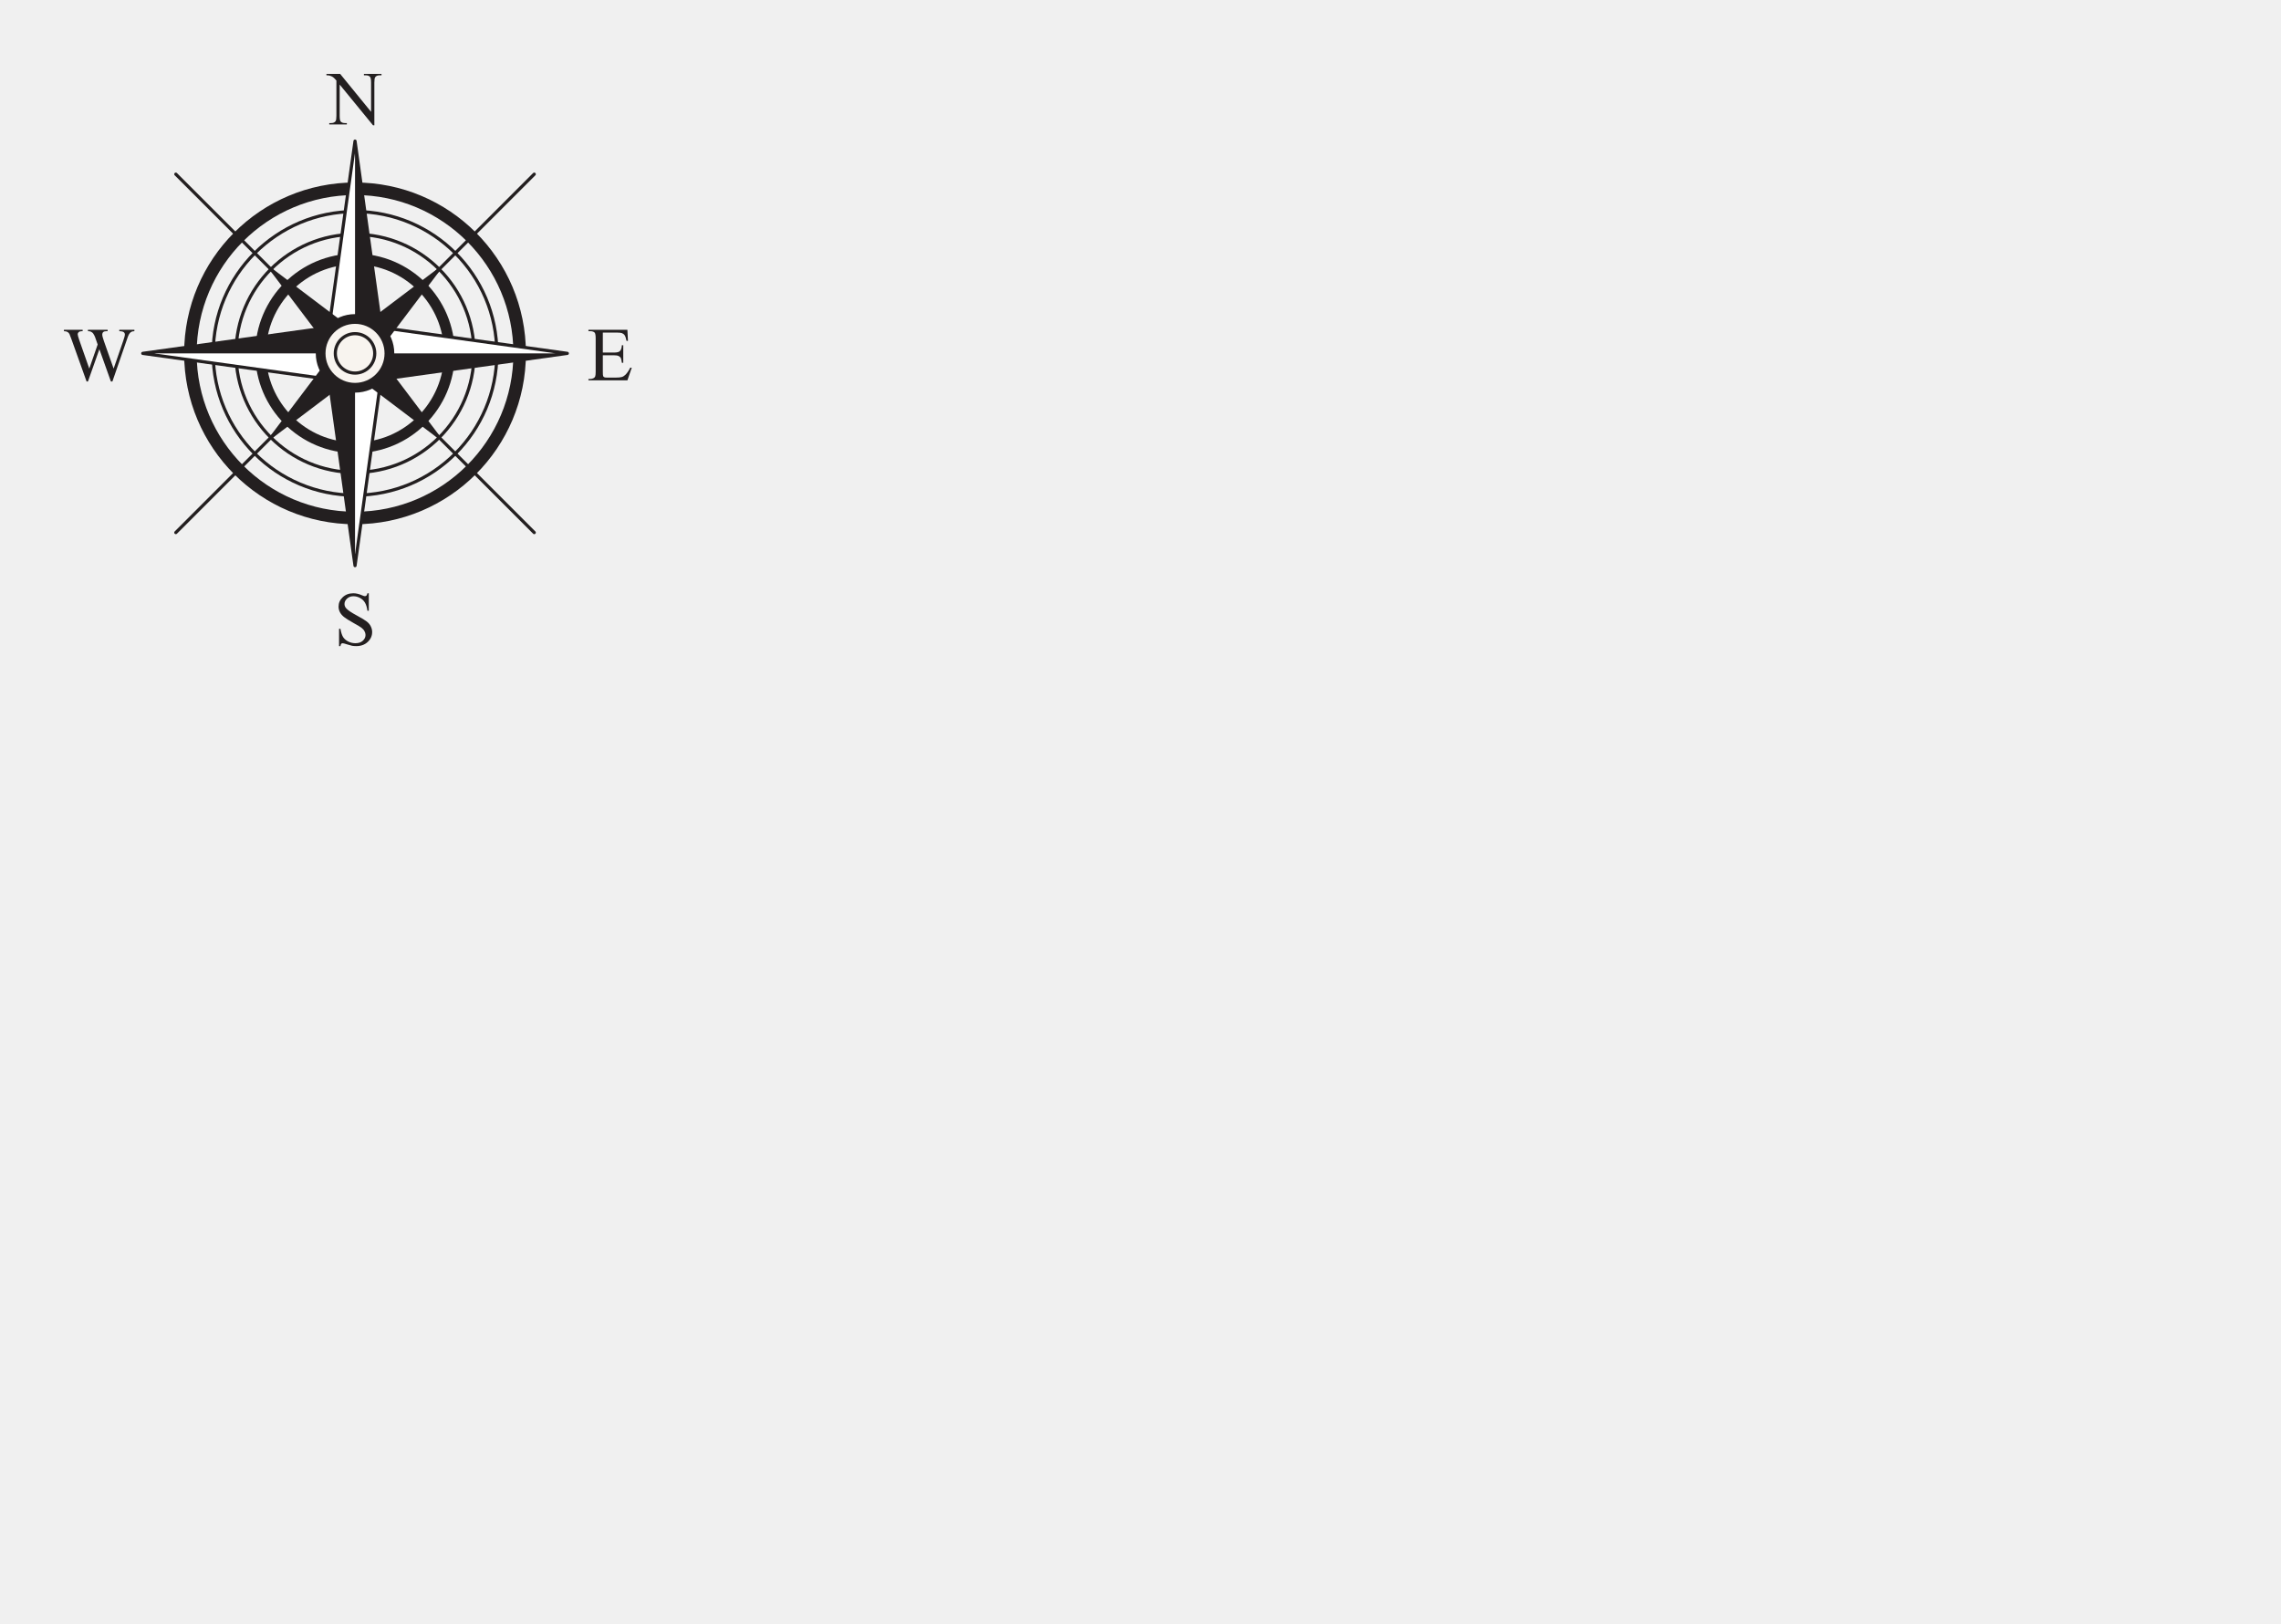
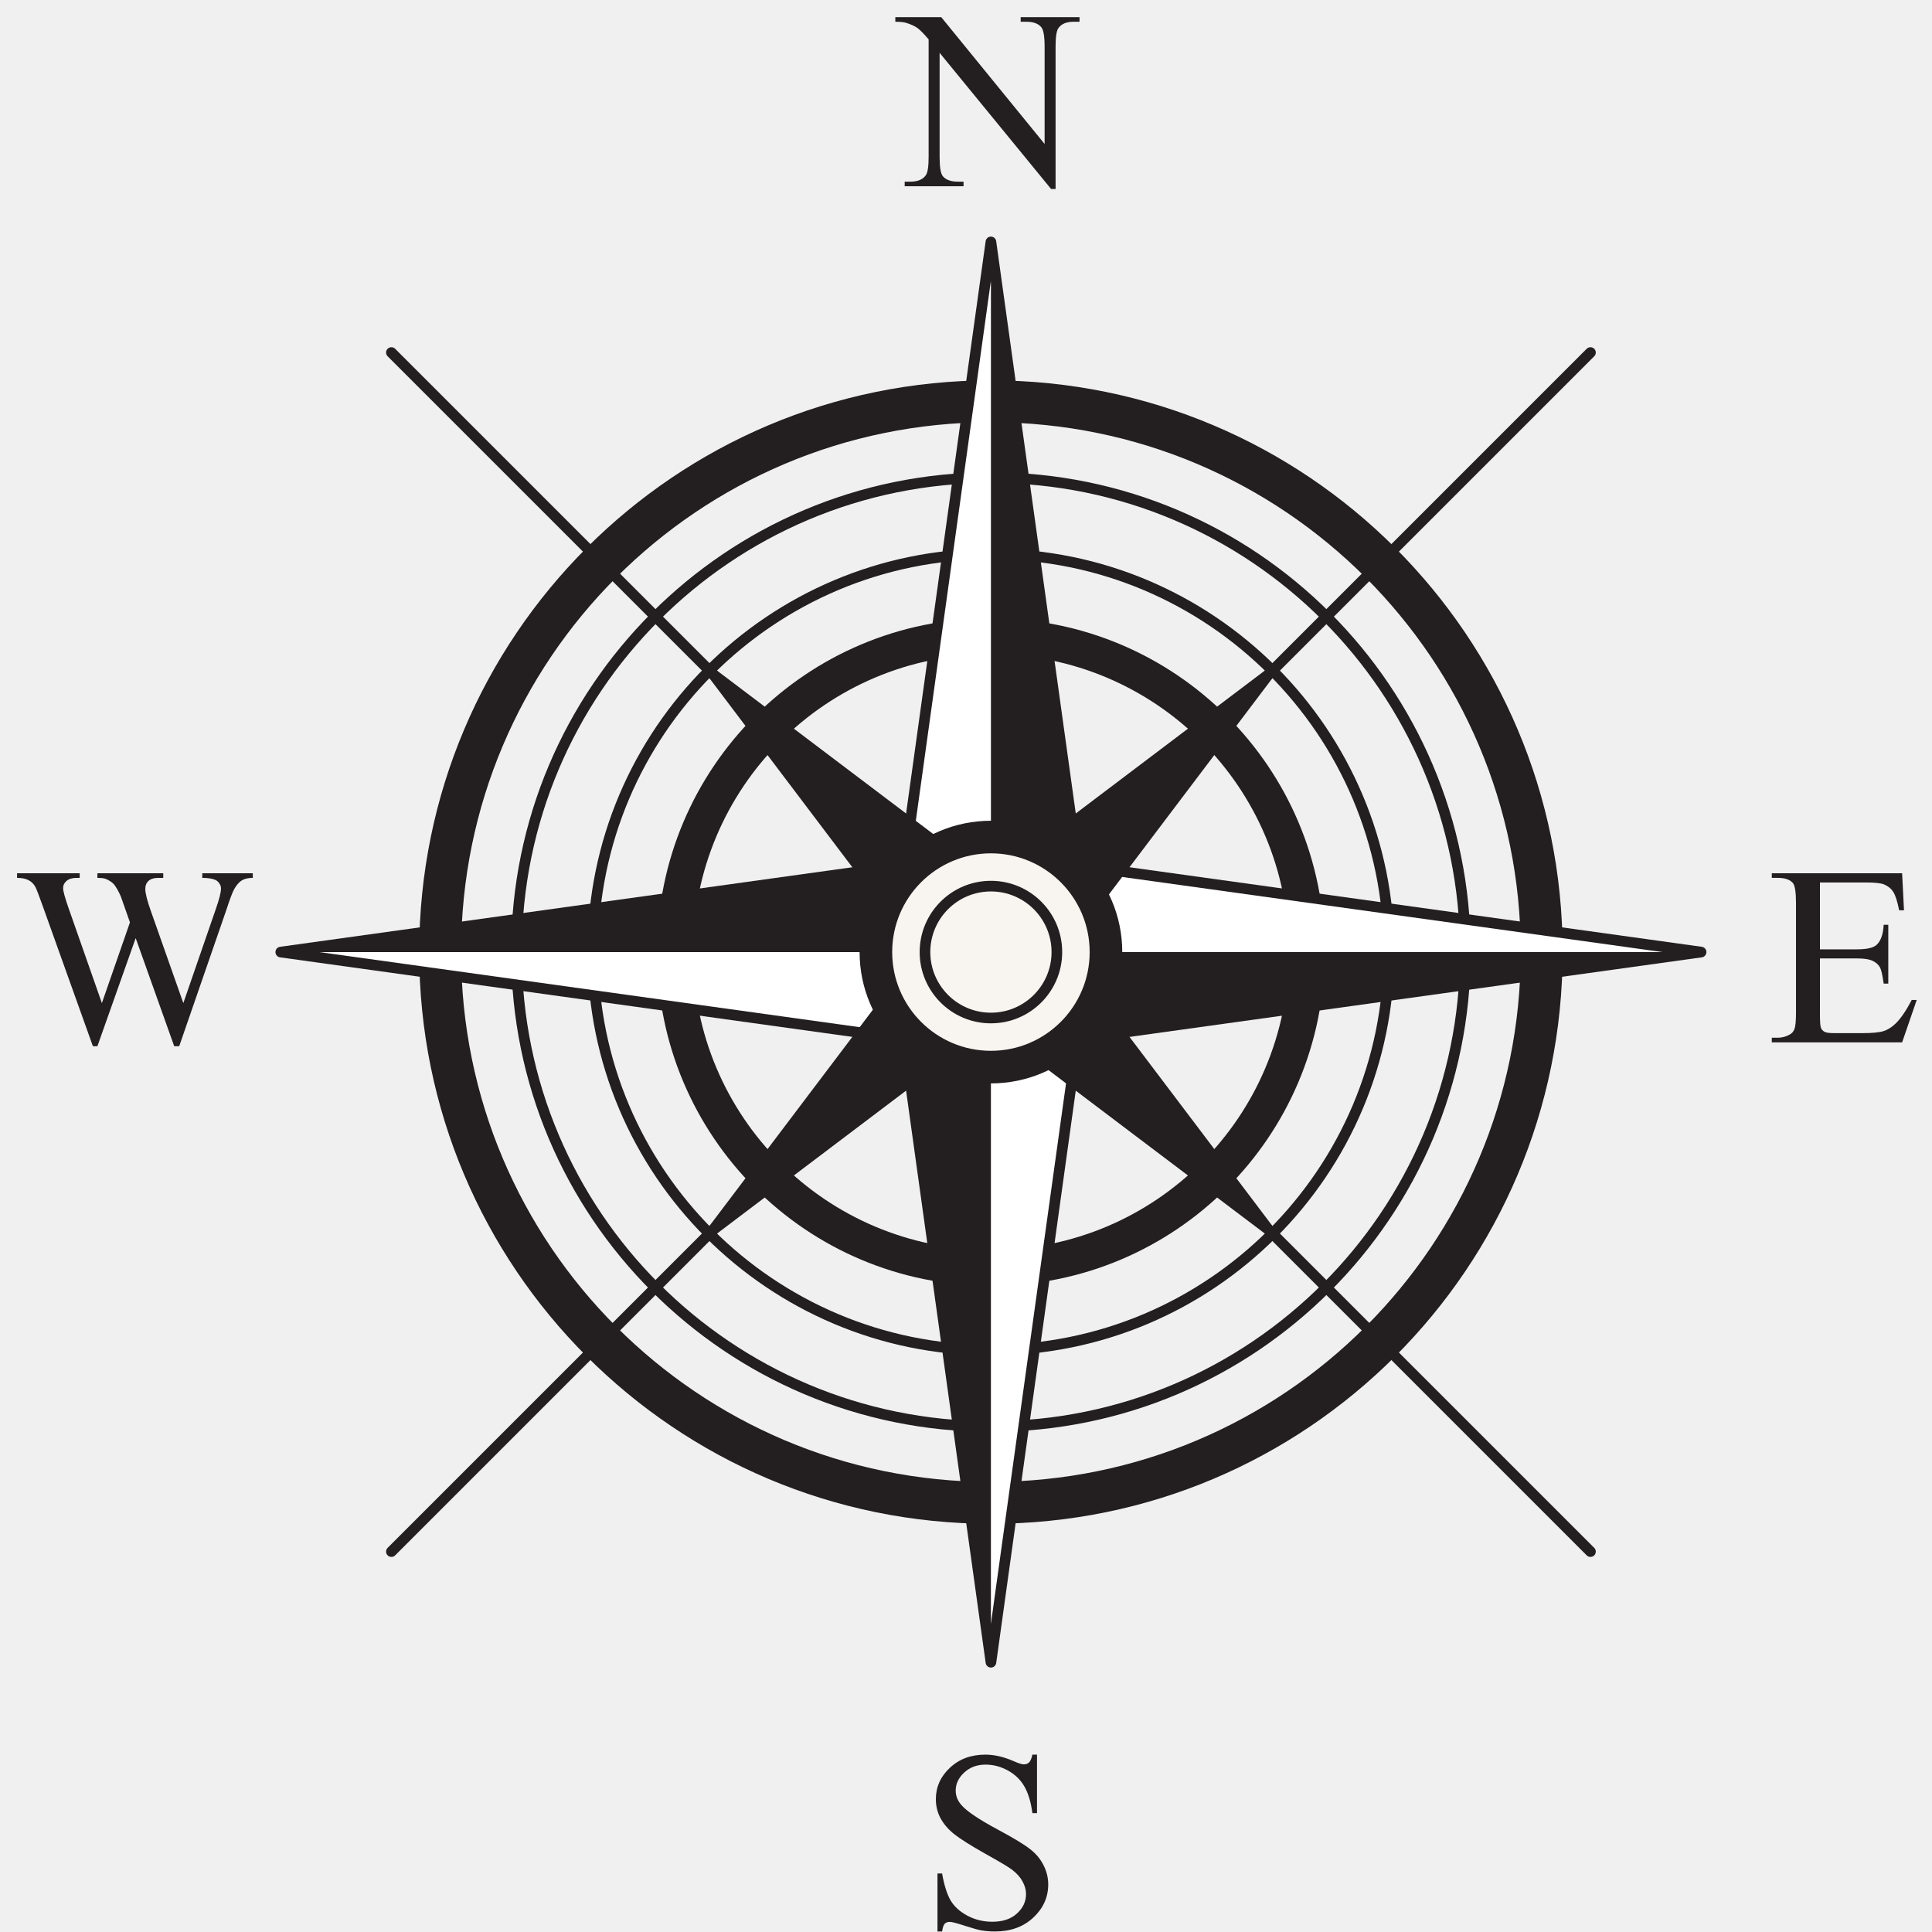
- <svg xmlns="http://www.w3.org/2000/svg" version="1.1" id="svg2" xml:space="preserve" width="1461.333" height="1040" viewBox="0 0 1461.333 1040">
+ <svg xmlns="http://www.w3.org/2000/svg" viewBox="0 0 400 400" height="400" width="400" xml:space="preserve" id="svg2" version="1.1">
  <defs id="defs6">
-     <clipPath clipPathUnits="userSpaceOnUse" id="clipPath18">
-       <path d="M 0,780 H 1096 V 0 H 0 Z" id="path16" />
+     <clipPath id="clipPath18" clipPathUnits="userSpaceOnUse">
+       <path id="path16" d="M 0,780 1096,780 1096,0 0,0 Z" />
    </clipPath>
-     <clipPath clipPathUnits="userSpaceOnUse" id="clipPath140">
-       <path d="M 0,780 H 1096 V 0 H 0 Z" id="path138" />
+     <clipPath id="clipPath140" clipPathUnits="userSpaceOnUse">
+       <path id="path138" d="M 0,780 1096,780 1096,0 0,0 Z" />
    </clipPath>
-     <clipPath clipPathUnits="userSpaceOnUse" id="clipPath5586">
-       <path d="M 0,780 H 1096 V 0 H 0 Z" id="path5584" />
+     <clipPath id="clipPath5586" clipPathUnits="userSpaceOnUse">
+       <path id="path5584" d="M 0,780 1096,780 1096,0 0,0 Z" />
    </clipPath>
-     <clipPath clipPathUnits="userSpaceOnUse" id="clipPath5680">
-       <path d="M 0,780 H 1096 V 0 H 0 Z" id="path5678" />
+     <clipPath id="clipPath5680" clipPathUnits="userSpaceOnUse">
+       <path id="path5678" d="M 0,780 1096,780 1096,0 0,0 Z" />
    </clipPath>
-     <clipPath clipPathUnits="userSpaceOnUse" id="clipPath7208">
-       <path d="M 0,780 H 1096 V 0 H 0 Z" id="path7206" />
+     <clipPath id="clipPath7208" clipPathUnits="userSpaceOnUse">
+       <path id="path7206" d="M 0,780 1096,780 1096,0 0,0 Z" />
    </clipPath>
-     <clipPath clipPathUnits="userSpaceOnUse" id="clipPath10812">
-       <path d="M 0,780 H 1096 V 0 H 0 Z" id="path10810" />
+     <clipPath id="clipPath10812" clipPathUnits="userSpaceOnUse">
+       <path id="path10810" d="M 0,780 1096,780 1096,0 0,0 Z" />
    </clipPath>
  </defs>
-   <g transform="matrix(1.333333,0,0,-1.333333,-476.7578,519.6173)" id="g12">
-     <g clip-path="url(#clipPath18)" id="g14">
-       <g transform="translate(528.1548,143.8193)" id="g20">
-         <path id="path22" style="fill:#231f20;fill-opacity:1;fill-rule:nonzero;stroke:none" d="m 0,0 c -42.026,0 -76.094,34.069 -76.094,76.095 0,42.024 34.068,76.093 76.094,76.093 42.027,0 76.095,-34.069 76.095,-76.093 C 76.095,34.069 42.027,0 0,0 m 0,158.207 c -45.349,0 -82.112,-36.764 -82.112,-82.112 0,-45.35 36.763,-82.114 82.112,-82.114 45.349,0 82.113,36.764 82.113,82.114 0,45.348 -36.764,82.112 -82.113,82.112" />
+   <g id="g12" transform="matrix(1.44152,0,0,-1.44152,-556.187,514.1272)">
+     <g id="g14" clip-path="url(#clipPath18)">
+       <g id="g20" transform="translate(528.1548,143.8193)">
+         <path d="m 0,0 c -42.026,0 -76.094,34.069 -76.094,76.095 0,42.024 34.068,76.093 76.094,76.093 42.027,0 76.095,-34.069 76.095,-76.093 C 76.095,34.069 42.027,0 0,0 m 0,158.207 c -45.349,0 -82.112,-36.764 -82.112,-82.112 0,-45.35 36.763,-82.114 82.112,-82.114 45.349,0 82.113,36.764 82.113,82.114 0,45.348 -36.764,82.112 -82.113,82.112" style="fill:#231f20;fill-opacity:1;fill-rule:nonzero;stroke:none" id="path22" />
      </g>
-       <g transform="translate(596.2964,219.9141)" id="g24">
-         <path id="path26" style="fill:none;stroke:#231f20;stroke-width:1.528;stroke-linecap:butt;stroke-linejoin:miter;stroke-miterlimit:10;stroke-dasharray:none;stroke-opacity:1" d="m 0,0 c 0,-37.633 -30.506,-68.142 -68.142,-68.142 -37.631,0 -68.141,30.509 -68.141,68.142 0,37.632 30.51,68.142 68.141,68.142 C -30.506,68.142 0,37.632 0,0 Z" />
+       <g id="g24" transform="translate(596.2964,219.9141)">
+         <path d="m 0,0 c 0,-37.633 -30.506,-68.142 -68.142,-68.142 -37.631,0 -68.141,30.509 -68.141,68.142 0,37.632 30.51,68.142 68.141,68.142 C -30.506,68.142 0,37.632 0,0 Z" style="fill:none;stroke:#231f20;stroke-width:1.528;stroke-linecap:butt;stroke-linejoin:miter;stroke-miterlimit:10;stroke-dasharray:none;stroke-opacity:1" id="path26" />
      </g>
-       <g transform="translate(585.3345,219.9141)" id="g28">
-         <path id="path30" style="fill:none;stroke:#231f20;stroke-width:1.528;stroke-linecap:butt;stroke-linejoin:miter;stroke-miterlimit:10;stroke-dasharray:none;stroke-opacity:1" d="m 0,0 c 0,-31.578 -25.599,-57.18 -57.18,-57.18 -31.578,0 -57.179,25.602 -57.179,57.18 0,31.578 25.601,57.18 57.179,57.18 C -25.599,57.18 0,31.578 0,0 Z" />
+       <g id="g28" transform="translate(585.3345,219.9141)">
+         <path d="m 0,0 c 0,-31.578 -25.599,-57.18 -57.18,-57.18 -31.578,0 -57.179,25.602 -57.179,57.18 0,31.578 25.601,57.18 57.179,57.18 C -25.599,57.18 0,31.578 0,0 Z" style="fill:none;stroke:#231f20;stroke-width:1.528;stroke-linecap:butt;stroke-linejoin:miter;stroke-miterlimit:10;stroke-dasharray:none;stroke-opacity:1" id="path30" />
      </g>
-       <g transform="translate(528.1548,177.1348)" id="g32">
-         <path id="path34" style="fill:#231f20;fill-opacity:1;fill-rule:nonzero;stroke:none" d="m 0,0 c -23.625,0 -42.779,19.155 -42.779,42.779 0,23.624 19.154,42.779 42.779,42.779 23.628,0 42.779,-19.155 42.779,-42.779 C 42.779,19.155 23.628,0 0,0 m 0,90.717 c -26.473,0 -47.938,-21.465 -47.938,-47.938 0,-26.473 21.465,-47.937 47.938,-47.937 26.477,0 47.938,21.464 47.938,47.937 0,26.473 -21.461,47.938 -47.938,47.938" />
+       <g id="g32" transform="translate(528.1548,177.1348)">
+         <path d="m 0,0 c -23.625,0 -42.779,19.155 -42.779,42.779 0,23.624 19.154,42.779 42.779,42.779 23.628,0 42.779,-19.155 42.779,-42.779 C 42.779,19.155 23.628,0 0,0 m 0,90.717 c -26.473,0 -47.938,-21.465 -47.938,-47.938 0,-26.473 21.465,-47.937 47.938,-47.937 26.477,0 47.938,21.464 47.938,47.937 0,26.473 -21.461,47.938 -47.938,47.938" style="fill:#231f20;fill-opacity:1;fill-rule:nonzero;stroke:none" id="path34" />
      </g>
-       <g transform="translate(513.978,219.9141)" id="g36">
-         <path id="path38" style="fill:#ffffff;fill-opacity:1;fill-rule:nonzero;stroke:none" d="M 0,0 14.177,101.997 28.36,0 Z" />
+       <g id="g36" transform="translate(513.978,219.9141)">
+         <path d="M 0,0 14.177,101.997 28.36,0 Z" style="fill:#ffffff;fill-opacity:1;fill-rule:nonzero;stroke:none" id="path38" />
      </g>
-       <g transform="translate(513.978,219.9141)" id="g40">
-         <path id="path42" style="fill:none;stroke:#231f20;stroke-width:1.528;stroke-linecap:round;stroke-linejoin:round;stroke-miterlimit:10;stroke-dasharray:none;stroke-opacity:1" d="M 0,0 14.177,101.997 28.36,0 Z" />
+       <g id="g40" transform="translate(513.978,219.9141)">
+         <path d="M 0,0 14.177,101.997 28.36,0 Z" style="fill:none;stroke:#231f20;stroke-width:1.528;stroke-linecap:round;stroke-linejoin:round;stroke-miterlimit:10;stroke-dasharray:none;stroke-opacity:1" id="path42" />
      </g>
-       <g transform="translate(528.1577,219.9141)" id="g44">
-         <path id="path46" style="fill:#231f20;fill-opacity:1;fill-rule:nonzero;stroke:none" d="M 0,0 14.18,0 0,101.986 Z" />
+       <g id="g44" transform="translate(528.1577,219.9141)">
+         <path d="M 0,0 14.18,0 0,101.986 Z" style="fill:#231f20;fill-opacity:1;fill-rule:nonzero;stroke:none" id="path46" />
      </g>
-       <g transform="translate(528.1577,205.7354)" id="g48">
-         <path id="path50" style="fill:#ffffff;fill-opacity:1;fill-rule:nonzero;stroke:none" d="M 0,0 -101.997,14.179 0,28.359 Z" />
+       <g id="g48" transform="translate(528.1577,205.7354)">
+         <path d="M 0,0 -101.997,14.179 0,28.359 Z" style="fill:#ffffff;fill-opacity:1;fill-rule:nonzero;stroke:none" id="path50" />
      </g>
-       <g transform="translate(528.1577,205.7354)" id="g52">
-         <path id="path54" style="fill:none;stroke:#231f20;stroke-width:1.528;stroke-linecap:round;stroke-linejoin:round;stroke-miterlimit:10;stroke-dasharray:none;stroke-opacity:1" d="M 0,0 -101.997,14.179 0,28.359 Z" />
+       <g id="g52" transform="translate(528.1577,205.7354)">
+         <path d="M 0,0 -101.997,14.179 0,28.359 Z" style="fill:none;stroke:#231f20;stroke-width:1.528;stroke-linecap:round;stroke-linejoin:round;stroke-miterlimit:10;stroke-dasharray:none;stroke-opacity:1" id="path54" />
      </g>
-       <g transform="translate(528.1577,219.915)" id="g56">
-         <path id="path58" style="fill:#231f20;fill-opacity:1;fill-rule:nonzero;stroke:none" d="M 0,0 0,14.18 -101.988,0 Z" />
+       <g id="g56" transform="translate(528.1577,219.915)">
+         <path d="M 0,0 0,14.18 -101.988,0 Z" style="fill:#231f20;fill-opacity:1;fill-rule:nonzero;stroke:none" id="path58" />
      </g>
-       <g transform="translate(542.335,219.915)" id="g60">
-         <path id="path62" style="fill:#ffffff;fill-opacity:1;fill-rule:nonzero;stroke:none" d="M 0,0 -14.177,-101.997 -28.36,0 Z" />
+       <g id="g60" transform="translate(542.335,219.915)">
+         <path d="M 0,0 -14.177,-101.997 -28.36,0 Z" style="fill:#ffffff;fill-opacity:1;fill-rule:nonzero;stroke:none" id="path62" />
      </g>
-       <g transform="translate(542.335,219.915)" id="g64">
-         <path id="path66" style="fill:none;stroke:#231f20;stroke-width:1.528;stroke-linecap:round;stroke-linejoin:round;stroke-miterlimit:10;stroke-dasharray:none;stroke-opacity:1" d="M 0,0 -14.177,-101.997 -28.36,0 Z" />
+       <g id="g64" transform="translate(542.335,219.915)">
+         <path d="M 0,0 -14.177,-101.997 -28.36,0 Z" style="fill:none;stroke:#231f20;stroke-width:1.528;stroke-linecap:round;stroke-linejoin:round;stroke-miterlimit:10;stroke-dasharray:none;stroke-opacity:1" id="path66" />
      </g>
-       <g transform="translate(528.1548,219.915)" id="g68">
-         <path id="path70" style="fill:#231f20;fill-opacity:1;fill-rule:nonzero;stroke:none" d="M 0,0 -14.18,0 0,-101.987 Z" />
+       <g id="g68" transform="translate(528.1548,219.915)">
+         <path d="M 0,0 -14.18,0 0,-101.987 Z" style="fill:#231f20;fill-opacity:1;fill-rule:nonzero;stroke:none" id="path70" />
      </g>
-       <g transform="translate(528.1548,234.0938)" id="g72">
-         <path id="path74" style="fill:#ffffff;fill-opacity:1;fill-rule:nonzero;stroke:none" d="M 0,0 101.998,-14.179 0,-28.36 Z" />
+       <g id="g72" transform="translate(528.1548,234.0938)">
+         <path d="M 0,0 101.998,-14.179 0,-28.36 Z" style="fill:#ffffff;fill-opacity:1;fill-rule:nonzero;stroke:none" id="path74" />
      </g>
-       <g transform="translate(528.1548,234.0938)" id="g76">
-         <path id="path78" style="fill:none;stroke:#231f20;stroke-width:1.528;stroke-linecap:round;stroke-linejoin:round;stroke-miterlimit:10;stroke-dasharray:none;stroke-opacity:1" d="M 0,0 101.998,-14.179 0,-28.36 Z" />
+       <g id="g76" transform="translate(528.1548,234.0938)">
+         <path d="M 0,0 101.998,-14.179 0,-28.36 Z" style="fill:none;stroke:#231f20;stroke-width:1.528;stroke-linecap:round;stroke-linejoin:round;stroke-miterlimit:10;stroke-dasharray:none;stroke-opacity:1" id="path78" />
      </g>
-       <g transform="translate(528.1548,219.9141)" id="g80">
-         <path id="path82" style="fill:#231f20;fill-opacity:1;fill-rule:nonzero;stroke:none" d="M 0,0 0,-14.181 101.989,0 Z" />
+       <g id="g80" transform="translate(528.1548,219.9141)">
+         <path d="M 0,0 0,-14.181 101.989,0 Z" style="fill:#231f20;fill-opacity:1;fill-rule:nonzero;stroke:none" id="path82" />
      </g>
-       <g transform="translate(522.062,213.8242)" id="g84">
-         <path id="path86" style="fill:#231f20;fill-opacity:1;fill-rule:nonzero;stroke:none" d="M 0,0 -37.722,49.902 12.183,12.181 Z" />
+       <g id="g84" transform="translate(522.062,213.8242)">
+         <path d="M 0,0 -37.722,49.902 12.183,12.181 Z" style="fill:#231f20;fill-opacity:1;fill-rule:nonzero;stroke:none" id="path86" />
      </g>
-       <g transform="translate(534.2446,213.8252)" id="g88">
-         <path id="path90" style="fill:#231f20;fill-opacity:1;fill-rule:nonzero;stroke:none" d="M 0,0 -49.904,-37.725 -12.18,12.18 Z" />
+       <g id="g88" transform="translate(534.2446,213.8252)">
+         <path d="M 0,0 -49.904,-37.725 -12.18,12.18 Z" style="fill:#231f20;fill-opacity:1;fill-rule:nonzero;stroke:none" id="path90" />
      </g>
-       <g transform="translate(534.2446,226.0049)" id="g92">
-         <path id="path94" style="fill:#231f20;fill-opacity:1;fill-rule:nonzero;stroke:none" d="m 0,0 37.725,-49.903 -49.911,37.72 z" />
+       <g id="g92" transform="translate(534.2446,226.0049)">
+         <path d="m 0,0 37.725,-49.903 -49.911,37.72 z" style="fill:#231f20;fill-opacity:1;fill-rule:nonzero;stroke:none" id="path94" />
      </g>
-       <g transform="translate(522.062,226.0039)" id="g96">
-         <path id="path98" style="fill:#231f20;fill-opacity:1;fill-rule:nonzero;stroke:none" d="M 0,0 49.905,37.723 12.18,-12.18 Z" />
+       <g id="g96" transform="translate(522.062,226.0039)">
+         <path d="M 0,0 49.905,37.723 12.18,-12.18 Z" style="fill:#231f20;fill-opacity:1;fill-rule:nonzero;stroke:none" id="path98" />
      </g>
-       <g transform="translate(614.2646,306.0225)" id="g100">
-         <path id="path102" style="fill:none;stroke:#231f20;stroke-width:1.528;stroke-linecap:round;stroke-linejoin:round;stroke-miterlimit:10;stroke-dasharray:none;stroke-opacity:1" d="M 0,0 -172.217,-172.217" />
+       <g id="g100" transform="translate(614.2646,306.0225)">
+         <path d="M 0,0 -172.217,-172.217" style="fill:none;stroke:#231f20;stroke-width:1.528;stroke-linecap:round;stroke-linejoin:round;stroke-miterlimit:10;stroke-dasharray:none;stroke-opacity:1" id="path102" />
      </g>
-       <g transform="translate(442.0479,306.0225)" id="g104">
-         <path id="path106" style="fill:none;stroke:#231f20;stroke-width:1.528;stroke-linecap:round;stroke-linejoin:round;stroke-miterlimit:10;stroke-dasharray:none;stroke-opacity:1" d="M 0,0 172.217,-172.217" />
+       <g id="g104" transform="translate(442.0479,306.0225)">
+         <path d="M 0,0 172.217,-172.217" style="fill:none;stroke:#231f20;stroke-width:1.528;stroke-linecap:round;stroke-linejoin:round;stroke-miterlimit:10;stroke-dasharray:none;stroke-opacity:1" id="path106" />
      </g>
-       <g transform="translate(547.019,219.9141)" id="g108">
-         <path id="path110" style="fill:#231f20;fill-opacity:1;fill-rule:nonzero;stroke:none" d="m 0,0 c 0,-10.416 -8.445,-18.862 -18.864,-18.862 -10.419,0 -18.861,8.446 -18.861,18.862 0,10.415 8.442,18.862 18.861,18.862 C -8.445,18.862 0,10.415 0,0" />
+       <g id="g108" transform="translate(547.019,219.9141)">
+         <path d="m 0,0 c 0,-10.416 -8.445,-18.862 -18.864,-18.862 -10.419,0 -18.861,8.446 -18.861,18.862 0,10.415 8.442,18.862 18.861,18.862 C -8.445,18.862 0,10.415 0,0" style="fill:#231f20;fill-opacity:1;fill-rule:nonzero;stroke:none" id="path110" />
      </g>
-       <g transform="translate(542.3379,219.9141)" id="g112">
-         <path id="path114" style="fill:#f8f4ef;fill-opacity:1;fill-rule:nonzero;stroke:none" d="m 0,0 c 0,-7.831 -6.35,-14.182 -14.183,-14.182 -7.833,0 -14.18,6.351 -14.18,14.182 0,7.83 6.347,14.181 14.18,14.181 C -6.35,14.181 0,7.83 0,0" />
+       <g id="g112" transform="translate(542.3379,219.9141)">
+         <path d="m 0,0 c 0,-7.831 -6.35,-14.182 -14.183,-14.182 -7.833,0 -14.18,6.351 -14.18,14.182 0,7.83 6.347,14.181 14.18,14.181 C -6.35,14.181 0,7.83 0,0" style="fill:#f8f4ef;fill-opacity:1;fill-rule:nonzero;stroke:none" id="path114" />
      </g>
-       <g transform="translate(537.6274,219.9141)" id="g116">
-         <path id="path118" style="fill:none;stroke:#231f20;stroke-width:1.528;stroke-linecap:butt;stroke-linejoin:miter;stroke-miterlimit:10;stroke-dasharray:none;stroke-opacity:1" d="m 0,0 c 0,-5.229 -4.242,-9.471 -9.473,-9.471 -5.23,0 -9.469,4.242 -9.469,9.471 0,5.229 4.239,9.471 9.469,9.471 C -4.242,9.471 0,5.229 0,0 Z" />
+       <g id="g116" transform="translate(537.6274,219.9141)">
+         <path d="m 0,0 c 0,-5.229 -4.242,-9.471 -9.473,-9.471 -5.23,0 -9.469,4.242 -9.469,9.471 0,5.229 4.239,9.471 9.469,9.471 C -4.242,9.471 0,5.229 0,0 Z" style="fill:none;stroke:#231f20;stroke-width:1.528;stroke-linecap:butt;stroke-linejoin:miter;stroke-miterlimit:10;stroke-dasharray:none;stroke-opacity:1" id="path118" />
      </g>
    </g>
  </g>
-   <g transform="translate(-476.7578,-520.3827)" id="text132" style="font-variant:normal;font-weight:normal;font-stretch:normal;font-size:48.911px;font-family:Times;-inkscape-font-specification:Times-Roman;writing-mode:lr-tb;fill:#231f20;fill-opacity:1;fill-rule:nonzero;stroke:none">
-     <path id="path15093" d="m 685.902,567.741 8.789,0 19.798,24.288 0,-18.676 q 0,-2.985 -0.669,-3.726 -0.884,-1.003 -2.794,-1.003 l -1.122,0 0,-0.884 11.272,0 0,0.884 -1.146,0 q -2.054,0 -2.914,1.242 -0.525,0.764 -0.525,3.487 l 0,27.297 -0.86,0 -21.351,-26.079 0,19.942 q 0,2.985 0.645,3.726 0.908,1.003 2.794,1.003 l 1.146,0 0,0.884 -11.272,0 0,-0.884 1.122,0 q 2.078,0 2.937,-1.242 0.525,-0.764 0.525,-3.487 l 0,-22.521 q -1.409,-1.648 -2.149,-2.173 -0.716,-0.525 -2.126,-0.979 -0.693,-0.215 -2.102,-0.215 l 0,-0.884 z" />
-     <path id="path15095" d="m 713.032,900.473 0,11.201 -0.884,0 q -0.43,-3.224 -1.552,-5.135 -1.099,-1.911 -3.152,-3.033 -2.054,-1.122 -4.251,-1.122 -2.484,0 -4.108,1.528 -1.624,1.505 -1.624,3.439 0,1.481 1.027,2.699 1.481,1.791 7.045,4.776 4.538,2.436 6.185,3.749 1.672,1.29 2.555,3.057 0.908,1.767 0.908,3.702 0,3.678 -2.866,6.353 -2.842,2.651 -7.332,2.651 -1.409,0 -2.651,-0.215 -0.74,-0.119 -3.081,-0.86 -2.317,-0.764 -2.937,-0.764 -0.597,0 -0.955,0.358 -0.334,0.358 -0.502,1.481 l -0.884,0 0,-11.105 0.884,0 q 0.621,3.487 1.672,5.23 1.051,1.72 3.2,2.866 2.173,1.146 4.753,1.146 2.985,0 4.705,-1.576 1.743,-1.576 1.743,-3.726 0,-1.194 -0.669,-2.412 -0.645,-1.218 -2.03,-2.269 -0.931,-0.716 -5.087,-3.033 -4.155,-2.34 -5.923,-3.726 -1.743,-1.385 -2.651,-3.057 -0.908,-1.672 -0.908,-3.678 0,-3.487 2.675,-5.994 2.675,-2.531 6.806,-2.531 2.579,0 5.469,1.266 1.337,0.597 1.887,0.597 0.621,0 1.003,-0.358 0.406,-0.382 0.645,-1.505 l 0.884,0 z" />
-     <path id="path15097" d="m 862.966,733.456 0,12.801 7.117,0 q 2.77,0 3.702,-0.836 1.242,-1.099 1.385,-3.869 l 0.884,0 0,11.272 -0.884,0 q -0.334,-2.364 -0.669,-3.033 -0.43,-0.836 -1.409,-1.314 -0.979,-0.478 -3.009,-0.478 l -7.117,0 0,10.675 q 0,2.149 0.191,2.627 0.191,0.454 0.669,0.74 0.478,0.263 1.815,0.263 l 5.493,0 q 2.746,0 3.988,-0.382 1.242,-0.382 2.388,-1.505 1.481,-1.481 3.033,-4.466 l 0.955,0 -2.794,8.12 -24.957,0 0,-0.884 1.146,0 q 1.146,0 2.173,-0.549 0.764,-0.382 1.027,-1.146 0.287,-0.764 0.287,-3.129 l 0,-21.04 q 0,-3.081 -0.621,-3.797 -0.86,-0.955 -2.866,-0.955 l -1.146,0 0,-0.884 24.957,0 0.358,7.093 -0.931,0 q -0.502,-2.555 -1.122,-3.511 -0.597,-0.955 -1.791,-1.457 -0.955,-0.358 -3.367,-0.358 l -8.884,0 z" />
-     <path id="path15099" d="m 562.854,731.689 0,0.884 q -1.266,0 -2.054,0.454 -0.788,0.454 -1.505,1.696 -0.478,0.836 -1.505,3.988 l -9.027,26.103 -0.955,0 -7.38,-20.706 -7.332,20.706 -0.86,0 -9.624,-26.891 q -1.075,-3.009 -1.361,-3.558 -0.478,-0.908 -1.314,-1.337 -0.812,-0.454 -2.221,-0.454 l 0,-0.884 11.989,0 0,0.884 -0.573,0 q -1.266,0 -1.934,0.573 -0.669,0.573 -0.669,1.385 0,0.836 1.051,3.845 l 6.377,18.174 5.373,-15.452 -0.955,-2.723 -0.764,-2.173 q -0.502,-1.194 -1.122,-2.102 -0.31,-0.454 -0.764,-0.764 -0.597,-0.43 -1.194,-0.621 -0.454,-0.143 -1.433,-0.143 l 0,-0.884 12.61,0 0,0.884 -0.86,0 q -1.337,0 -1.958,0.573 -0.621,0.573 -0.621,1.552 0,1.218 1.075,4.251 l 6.209,17.601 6.162,-17.84 q 1.051,-2.961 1.051,-4.108 0,-0.549 -0.358,-1.027 -0.334,-0.478 -0.86,-0.669 -0.908,-0.334 -2.364,-0.334 l 0,-0.884 9.672,0 z" />
+   <g style="font-variant:normal;font-weight:normal;font-stretch:normal;font-size:48.911px;font-family:Times;-inkscape-font-specification:Times-Roman;writing-mode:lr-tb;fill:#231f20;fill-opacity:1;fill-rule:nonzero;stroke:none" id="text132" transform="matrix(1.08114,0,0,1.08114,-556.187,-610.2587)">
+     <path d="m 685.902,567.741 8.789,0 19.798,24.288 0,-18.676 q 0,-2.985 -0.669,-3.726 -0.884,-1.003 -2.794,-1.003 l -1.122,0 0,-0.884 11.272,0 0,0.884 -1.146,0 q -2.054,0 -2.914,1.242 -0.525,0.764 -0.525,3.487 l 0,27.297 -0.86,0 -21.351,-26.079 0,19.942 q 0,2.985 0.645,3.726 0.908,1.003 2.794,1.003 l 1.146,0 0,0.884 -11.272,0 0,-0.884 1.122,0 q 2.078,0 2.937,-1.242 0.525,-0.764 0.525,-3.487 l 0,-22.521 q -1.409,-1.648 -2.149,-2.173 -0.716,-0.525 -2.126,-0.979 -0.693,-0.215 -2.102,-0.215 l 0,-0.884 z" id="path15093" />
+     <path d="m 713.032,900.473 0,11.201 -0.884,0 q -0.43,-3.224 -1.552,-5.135 -1.099,-1.911 -3.152,-3.033 -2.054,-1.122 -4.251,-1.122 -2.484,0 -4.108,1.528 -1.624,1.505 -1.624,3.439 0,1.481 1.027,2.699 1.481,1.791 7.045,4.776 4.538,2.436 6.185,3.749 1.672,1.29 2.555,3.057 0.908,1.767 0.908,3.702 0,3.678 -2.866,6.353 -2.842,2.651 -7.332,2.651 -1.409,0 -2.651,-0.215 -0.74,-0.119 -3.081,-0.86 -2.317,-0.764 -2.937,-0.764 -0.597,0 -0.955,0.358 -0.334,0.358 -0.502,1.481 l -0.884,0 0,-11.105 0.884,0 q 0.621,3.487 1.672,5.23 1.051,1.72 3.2,2.866 2.173,1.146 4.753,1.146 2.985,0 4.705,-1.576 1.743,-1.576 1.743,-3.726 0,-1.194 -0.669,-2.412 -0.645,-1.218 -2.03,-2.269 -0.931,-0.716 -5.087,-3.033 -4.155,-2.34 -5.923,-3.726 -1.743,-1.385 -2.651,-3.057 -0.908,-1.672 -0.908,-3.678 0,-3.487 2.675,-5.994 2.675,-2.531 6.806,-2.531 2.579,0 5.469,1.266 1.337,0.597 1.887,0.597 0.621,0 1.003,-0.358 0.406,-0.382 0.645,-1.505 l 0.884,0 z" id="path15095" />
+     <path d="m 862.966,733.456 0,12.801 7.117,0 q 2.77,0 3.702,-0.836 1.242,-1.099 1.385,-3.869 l 0.884,0 0,11.272 -0.884,0 q -0.334,-2.364 -0.669,-3.033 -0.43,-0.836 -1.409,-1.314 -0.979,-0.478 -3.009,-0.478 l -7.117,0 0,10.675 q 0,2.149 0.191,2.627 0.191,0.454 0.669,0.74 0.478,0.263 1.815,0.263 l 5.493,0 q 2.746,0 3.988,-0.382 1.242,-0.382 2.388,-1.505 1.481,-1.481 3.033,-4.466 l 0.955,0 -2.794,8.12 -24.957,0 0,-0.884 1.146,0 q 1.146,0 2.173,-0.549 0.764,-0.382 1.027,-1.146 0.287,-0.764 0.287,-3.129 l 0,-21.04 q 0,-3.081 -0.621,-3.797 -0.86,-0.955 -2.866,-0.955 l -1.146,0 0,-0.884 24.957,0 0.358,7.093 -0.931,0 q -0.502,-2.555 -1.122,-3.511 -0.597,-0.955 -1.791,-1.457 -0.955,-0.358 -3.367,-0.358 l -8.884,0 z" id="path15097" />
+     <path d="m 562.854,731.689 0,0.884 q -1.266,0 -2.054,0.454 -0.788,0.454 -1.505,1.696 -0.478,0.836 -1.505,3.988 l -9.027,26.103 -0.955,0 -7.38,-20.706 -7.332,20.706 -0.86,0 -9.624,-26.891 q -1.075,-3.009 -1.361,-3.558 -0.478,-0.908 -1.314,-1.337 -0.812,-0.454 -2.221,-0.454 l 0,-0.884 11.989,0 0,0.884 -0.573,0 q -1.266,0 -1.934,0.573 -0.669,0.573 -0.669,1.385 0,0.836 1.051,3.845 l 6.377,18.174 5.373,-15.452 -0.955,-2.723 -0.764,-2.173 q -0.502,-1.194 -1.122,-2.102 -0.31,-0.454 -0.764,-0.764 -0.597,-0.43 -1.194,-0.621 -0.454,-0.143 -1.433,-0.143 l 0,-0.884 12.61,0 0,0.884 -0.86,0 q -1.337,0 -1.958,0.573 -0.621,0.573 -0.621,1.552 0,1.218 1.075,4.251 l 6.209,17.601 6.162,-17.84 q 1.051,-2.961 1.051,-4.108 0,-0.549 -0.358,-1.027 -0.334,-0.478 -0.86,-0.669 -0.908,-0.334 -2.364,-0.334 l 0,-0.884 9.672,0 z" id="path15099" />
  </g>
</svg>
